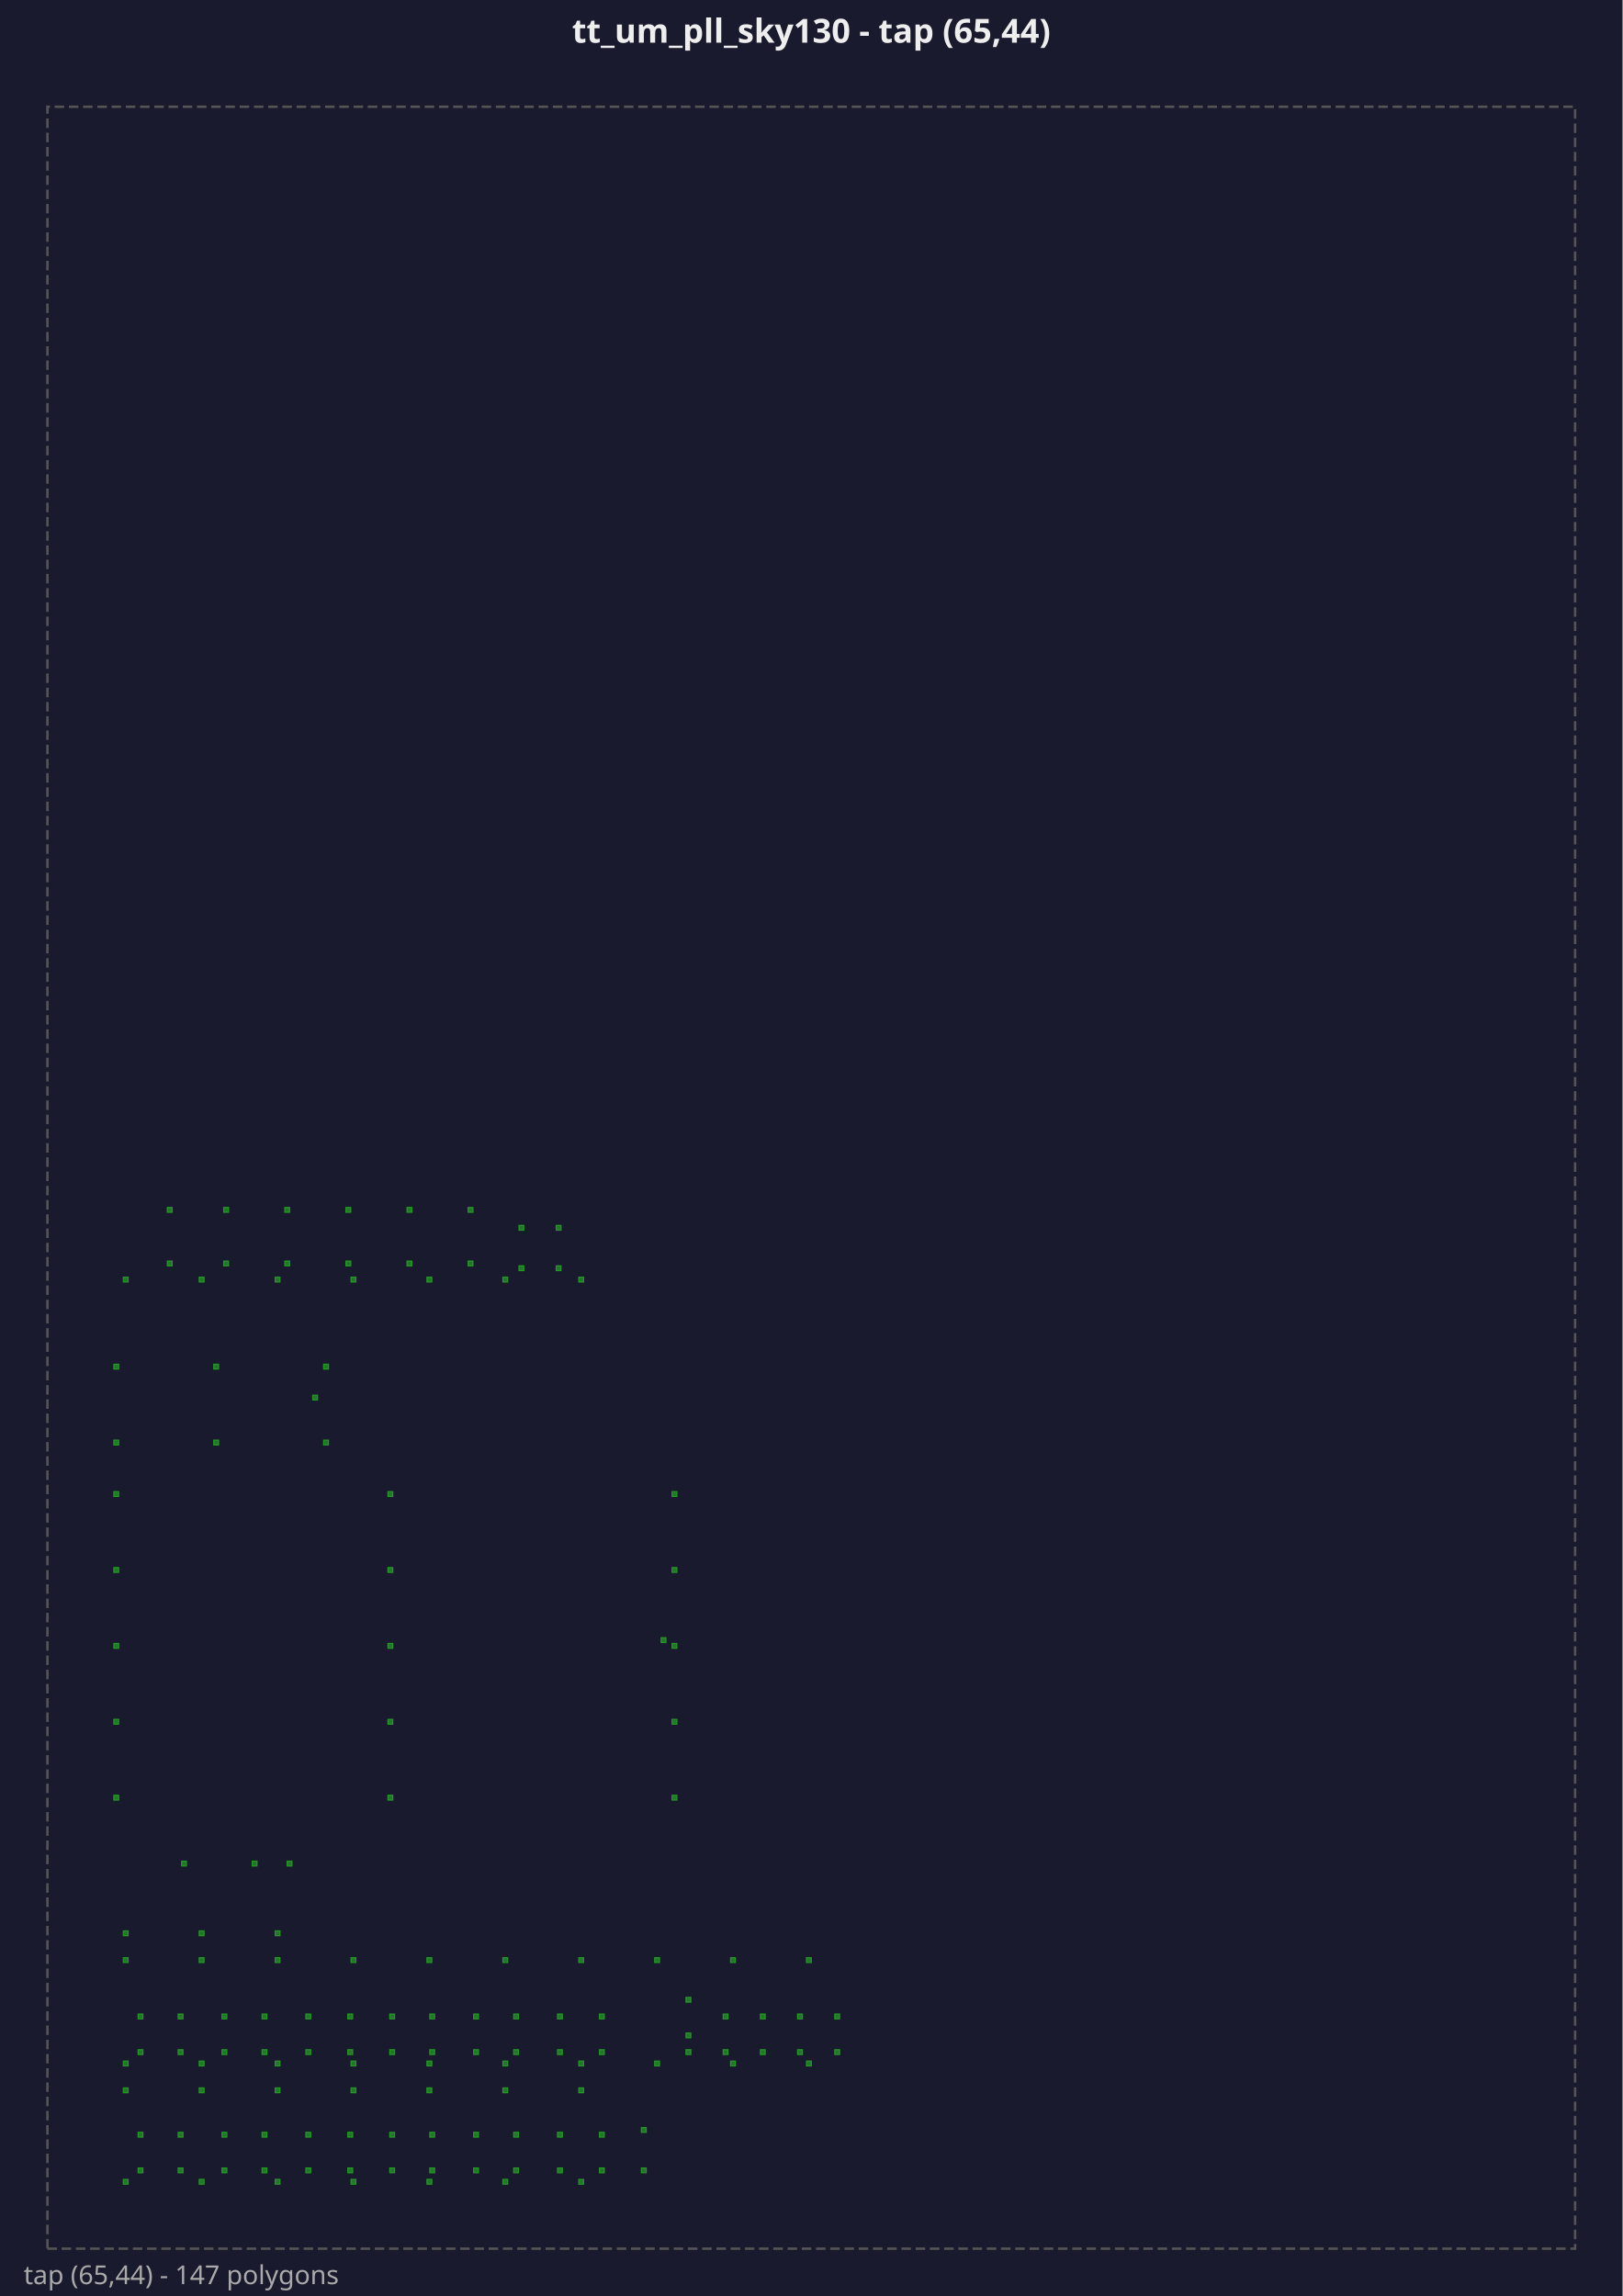
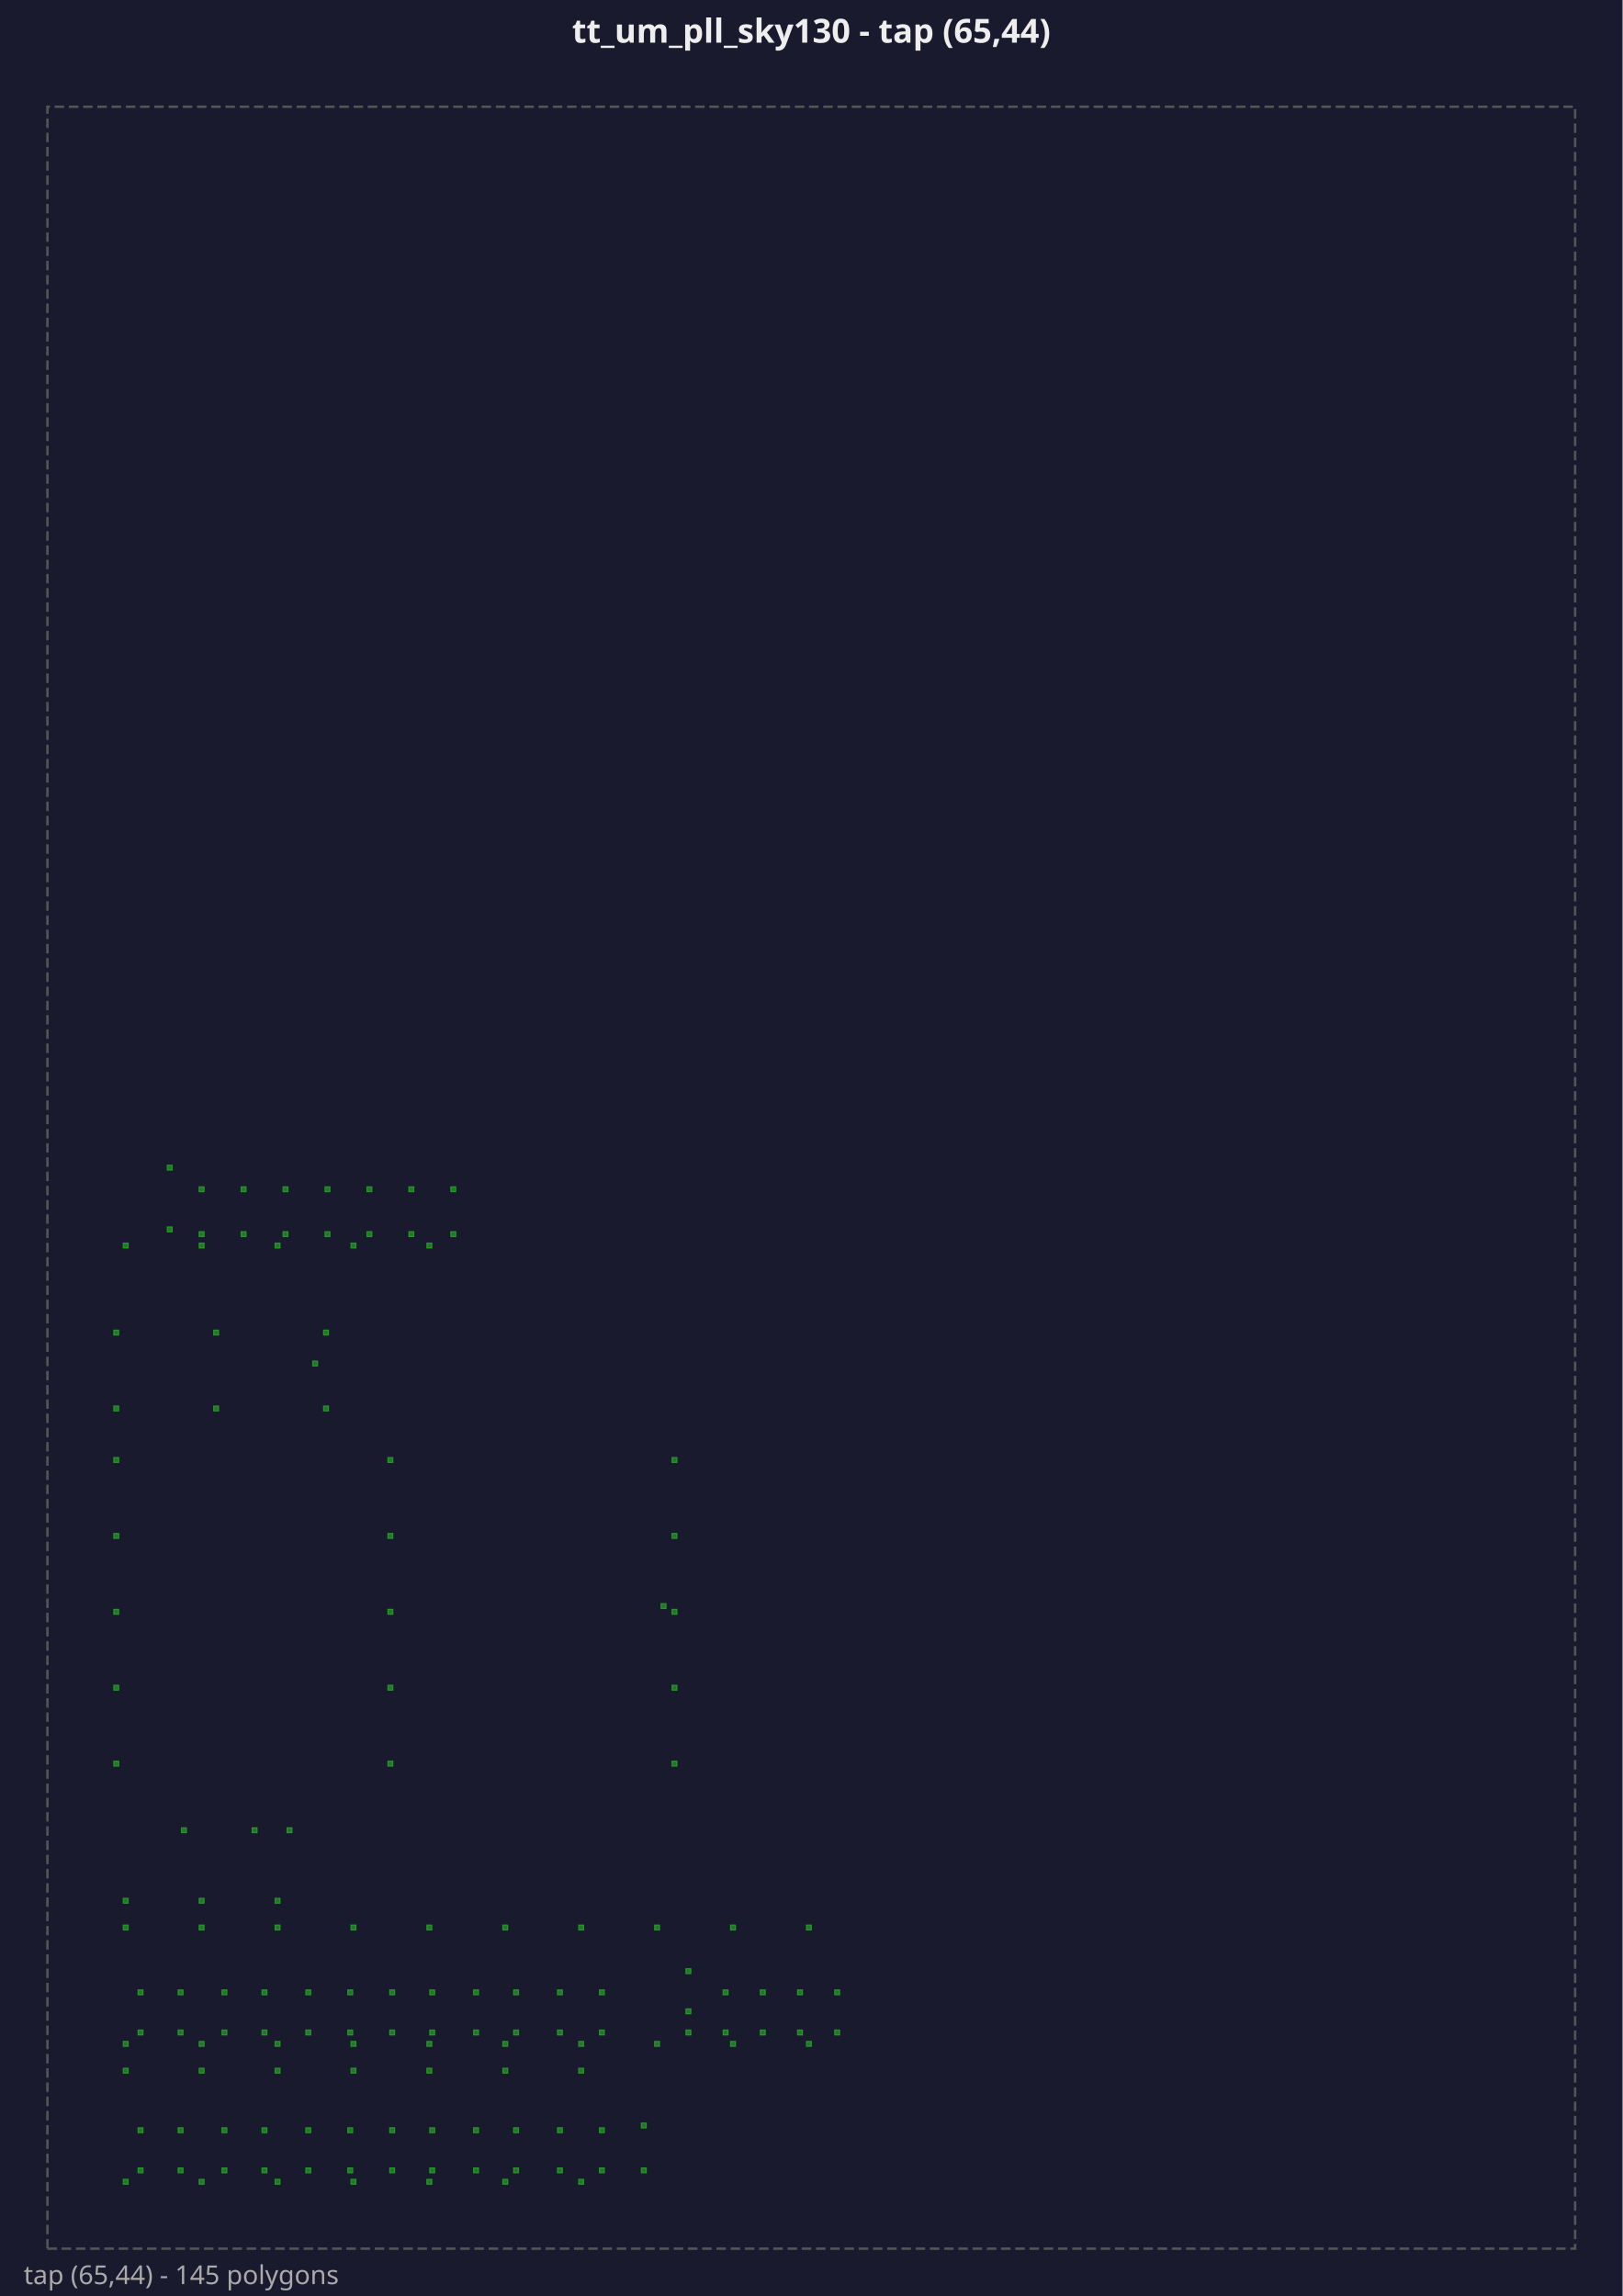
<svg xmlns="http://www.w3.org/2000/svg" width="684.0" height="968.0" viewBox="0 0 684.0 968.0">
  <rect width="100%" height="100%" fill="#1a1a2e" />
  <text x="342.0" y="18" font-family="sans-serif" font-size="14" fill="#eee" text-anchor="middle" font-weight="bold">tt_um_pll_sky130 - tap (65,44)</text>
  <g transform="translate(0, 25)">
    <path d="M 20.00,923.04 L 664.00,923.04 L 664.00,20.00 L 20.00,20.00 Z" fill="none" stroke="#555555" stroke-width="1" stroke-dasharray="4,2" />
-     <path d="M 199.36,484.08 L 197.36,484.08 L 197.36,486.08 L 199.36,486.08 Z M 173.60,484.08 L 171.60,484.08 L 171.60,486.08 L 173.60,486.08 Z M 147.84,484.08 L 145.84,484.08 L 145.84,486.08 L 147.84,486.08 Z M 72.56,484.08 L 70.56,484.08 L 70.56,486.08 L 72.56,486.08 Z M 122.08,484.08 L 120.08,484.08 L 120.08,486.08 L 122.08,486.08 Z M 96.32,484.08 L 94.32,484.08 L 94.32,486.08 L 96.32,486.08 Z M 236.48,491.64 L 234.48,491.64 L 234.48,493.64 L 236.48,493.64 Z M 220.80,491.64 L 218.80,491.64 L 218.80,493.64 L 220.80,493.64 Z M 96.32,506.68 L 94.32,506.68 L 94.32,508.68 L 96.32,508.68 Z M 122.08,506.68 L 120.08,506.68 L 120.08,508.68 L 122.08,508.68 Z M 147.84,506.68 L 145.84,506.68 L 145.84,508.68 L 147.84,508.68 Z M 199.36,506.68 L 197.36,506.68 L 197.36,508.68 L 199.36,508.68 Z M 173.60,506.68 L 171.60,506.68 L 171.60,508.68 L 173.60,508.68 Z M 72.56,506.68 L 70.56,506.68 L 70.56,508.68 L 72.56,508.68 Z M 220.80,508.68 L 218.80,508.68 L 218.80,510.68 L 220.80,510.68 Z M 236.48,508.68 L 234.48,508.68 L 234.48,510.68 L 236.48,510.68 Z M 150.00,513.48 L 148.00,513.48 L 148.00,515.48 L 150.00,515.48 Z M 118.00,513.48 L 116.00,513.48 L 116.00,515.48 L 118.00,515.48 Z M 86.00,513.48 L 84.00,513.48 L 84.00,515.48 L 86.00,515.48 Z M 54.00,513.48 L 52.00,513.48 L 52.00,515.48 L 54.00,515.48 Z M 182.00,513.48 L 180.00,513.48 L 180.00,515.48 L 182.00,515.48 Z M 214.00,513.48 L 212.00,513.48 L 212.00,515.48 L 214.00,515.48 Z M 246.00,513.48 L 244.00,513.48 L 244.00,515.48 L 246.00,515.48 Z M 92.12,550.18 L 90.12,550.18 L 90.12,552.18 L 92.12,552.18 Z M 138.44,550.18 L 136.44,550.18 L 136.44,552.18 L 138.44,552.18 Z M 50.00,550.18 L 48.00,550.18 L 48.00,552.18 L 50.00,552.18 Z M 133.84,563.22 L 131.84,563.22 L 131.84,565.22 L 133.84,565.22 Z M 138.44,582.18 L 136.44,582.18 L 136.44,584.18 L 138.44,584.18 Z M 50.00,582.18 L 48.00,582.18 L 48.00,584.18 L 50.00,584.18 Z M 92.12,582.18 L 90.12,582.18 L 90.12,584.18 L 92.12,584.18 Z M 165.56,603.90 L 163.56,603.90 L 163.56,605.90 L 165.56,605.90 Z M 285.32,603.90 L 283.32,603.90 L 283.32,605.90 L 285.32,605.90 Z M 50.00,603.90 L 48.00,603.90 L 48.00,605.90 L 50.00,605.90 Z M 50.00,635.90 L 48.00,635.90 L 48.00,637.90 L 50.00,637.90 Z M 165.56,635.90 L 163.56,635.90 L 163.56,637.90 L 165.56,637.90 Z M 285.32,635.90 L 283.32,635.90 L 283.32,637.90 L 285.32,637.90 Z M 280.72,665.48 L 278.72,665.48 L 278.72,667.48 L 280.72,667.48 Z M 165.56,667.90 L 163.56,667.90 L 163.56,669.90 L 165.56,669.90 Z M 285.32,667.90 L 283.32,667.90 L 283.32,669.90 L 285.32,669.90 Z M 50.00,667.90 L 48.00,667.90 L 48.00,669.90 L 50.00,669.90 Z M 285.32,699.90 L 283.32,699.90 L 283.32,701.90 L 285.32,701.90 Z M 50.00,699.90 L 48.00,699.90 L 48.00,701.90 L 50.00,701.90 Z M 165.56,699.90 L 163.56,699.90 L 163.56,701.90 L 165.56,701.90 Z M 285.32,731.90 L 283.32,731.90 L 283.32,733.90 L 285.32,733.90 Z M 165.56,731.90 L 163.56,731.90 L 163.56,733.90 L 165.56,733.90 Z M 50.00,731.90 L 48.00,731.90 L 48.00,733.90 L 50.00,733.90 Z M 123.04,759.68 L 121.04,759.68 L 121.04,761.68 L 123.04,761.68 Z M 108.32,759.68 L 106.32,759.68 L 106.32,761.68 L 108.32,761.68 Z M 78.56,759.68 L 76.56,759.68 L 76.56,761.68 L 78.56,761.68 Z M 118.00,789.08 L 116.00,789.08 L 116.00,791.08 L 118.00,791.08 Z M 86.00,789.08 L 84.00,789.08 L 84.00,791.08 L 86.00,791.08 Z M 54.00,789.08 L 52.00,789.08 L 52.00,791.08 L 54.00,791.08 Z M 182.00,800.38 L 180.00,800.38 L 180.00,802.38 L 182.00,802.38 Z M 86.00,800.38 L 84.00,800.38 L 84.00,802.38 L 86.00,802.38 Z M 342.00,800.38 L 340.00,800.38 L 340.00,802.38 L 342.00,802.38 Z M 310.00,800.38 L 308.00,800.38 L 308.00,802.38 L 310.00,802.38 Z M 278.00,800.38 L 276.00,800.38 L 276.00,802.38 L 278.00,802.38 Z M 246.00,800.38 L 244.00,800.38 L 244.00,802.38 L 246.00,802.38 Z M 214.00,800.38 L 212.00,800.38 L 212.00,802.38 L 214.00,802.38 Z M 54.00,800.38 L 52.00,800.38 L 52.00,802.38 L 54.00,802.38 Z M 150.00,800.38 L 148.00,800.38 L 148.00,802.38 L 150.00,802.38 Z M 118.00,800.38 L 116.00,800.38 L 116.00,802.38 L 118.00,802.38 Z M 291.20,817.10 L 289.20,817.10 L 289.20,819.10 L 291.20,819.10 Z M 353.92,824.14 L 351.92,824.14 L 351.92,826.14 L 353.92,826.14 Z M 338.24,824.14 L 336.24,824.14 L 336.24,826.14 L 338.24,826.14 Z M 322.56,824.14 L 320.56,824.14 L 320.56,826.14 L 322.56,826.14 Z M 306.88,824.14 L 304.88,824.14 L 304.88,826.14 L 306.88,826.14 Z M 254.72,824.14 L 252.72,824.14 L 252.72,826.14 L 254.72,826.14 Z M 237.04,824.14 L 235.04,824.14 L 235.04,826.14 L 237.04,826.14 Z M 201.68,824.14 L 199.68,824.14 L 199.68,826.14 L 201.68,826.14 Z M 166.32,824.14 L 164.32,824.14 L 164.32,826.14 L 166.32,826.14 Z M 218.56,824.14 L 216.56,824.14 L 216.56,826.14 L 218.56,826.14 Z M 183.20,824.14 L 181.20,824.14 L 181.20,826.14 L 183.20,826.14 Z M 148.64,824.14 L 146.64,824.14 L 146.64,826.14 L 148.64,826.14 Z M 130.96,824.14 L 128.96,824.14 L 128.96,826.14 L 130.96,826.14 Z M 95.60,824.14 L 93.60,824.14 L 93.60,826.14 L 95.60,826.14 Z M 60.24,824.14 L 58.24,824.14 L 58.24,826.14 L 60.24,826.14 Z M 112.48,824.14 L 110.48,824.14 L 110.48,826.14 L 112.48,826.14 Z M 77.12,824.14 L 75.12,824.14 L 75.12,826.14 L 77.12,826.14 Z M 291.20,832.14 L 289.20,832.14 L 289.20,834.14 L 291.20,834.14 Z M 353.92,839.18 L 351.92,839.18 L 351.92,841.18 L 353.92,841.18 Z M 166.32,839.18 L 164.32,839.18 L 164.32,841.18 L 166.32,841.18 Z M 218.56,839.18 L 216.56,839.18 L 216.56,841.18 L 218.56,841.18 Z M 183.20,839.18 L 181.20,839.18 L 181.20,841.18 L 183.20,841.18 Z M 148.64,839.18 L 146.64,839.18 L 146.64,841.18 L 148.64,841.18 Z M 130.96,839.18 L 128.96,839.18 L 128.96,841.18 L 130.96,841.18 Z M 95.60,839.18 L 93.60,839.18 L 93.60,841.18 L 95.60,841.18 Z M 60.24,839.18 L 58.24,839.18 L 58.24,841.18 L 60.24,841.18 Z M 112.48,839.18 L 110.48,839.18 L 110.48,841.18 L 112.48,841.18 Z M 77.12,839.18 L 75.12,839.18 L 75.12,841.18 L 77.12,841.18 Z M 201.68,839.18 L 199.68,839.18 L 199.68,841.18 L 201.68,841.18 Z M 237.04,839.18 L 235.04,839.18 L 235.04,841.18 L 237.04,841.18 Z M 254.72,839.18 L 252.72,839.18 L 252.72,841.18 L 254.72,841.18 Z M 291.20,839.18 L 289.20,839.18 L 289.20,841.18 L 291.20,841.18 Z M 306.88,839.18 L 304.88,839.18 L 304.88,841.18 L 306.88,841.18 Z M 322.56,839.18 L 320.56,839.18 L 320.56,841.18 L 322.56,841.18 Z M 338.24,839.18 L 336.24,839.18 L 336.24,841.18 L 338.24,841.18 Z M 86.00,843.98 L 84.00,843.98 L 84.00,845.98 L 86.00,845.98 Z M 54.00,843.98 L 52.00,843.98 L 52.00,845.98 L 54.00,845.98 Z M 310.00,843.98 L 308.00,843.98 L 308.00,845.98 L 310.00,845.98 Z M 278.00,843.98 L 276.00,843.98 L 276.00,845.98 L 278.00,845.98 Z M 246.00,843.98 L 244.00,843.98 L 244.00,845.98 L 246.00,845.98 Z M 214.00,843.98 L 212.00,843.98 L 212.00,845.98 L 214.00,845.98 Z M 182.00,843.98 L 180.00,843.98 L 180.00,845.98 L 182.00,845.98 Z M 150.00,843.98 L 148.00,843.98 L 148.00,845.98 L 150.00,845.98 Z M 118.00,843.98 L 116.00,843.98 L 116.00,845.98 L 118.00,845.98 Z M 342.00,843.98 L 340.00,843.98 L 340.00,845.98 L 342.00,845.98 Z M 214.00,855.28 L 212.00,855.28 L 212.00,857.28 L 214.00,857.28 Z M 182.00,855.28 L 180.00,855.28 L 180.00,857.28 L 182.00,857.28 Z M 246.00,855.28 L 244.00,855.28 L 244.00,857.28 L 246.00,857.28 Z M 150.00,855.28 L 148.00,855.28 L 148.00,857.28 L 150.00,857.28 Z M 118.00,855.28 L 116.00,855.28 L 116.00,857.28 L 118.00,857.28 Z M 86.00,855.28 L 84.00,855.28 L 84.00,857.28 L 86.00,857.28 Z M 54.00,855.28 L 52.00,855.28 L 52.00,857.28 L 54.00,857.28 Z M 272.40,872.00 L 270.40,872.00 L 270.40,874.00 L 272.40,874.00 Z M 60.24,874.00 L 58.24,874.00 L 58.24,876.00 L 60.24,876.00 Z M 77.12,874.00 L 75.12,874.00 L 75.12,876.00 L 77.12,876.00 Z M 95.60,874.00 L 93.60,874.00 L 93.60,876.00 L 95.60,876.00 Z M 130.96,874.00 L 128.96,874.00 L 128.96,876.00 L 130.96,876.00 Z M 148.64,874.00 L 146.64,874.00 L 146.64,876.00 L 148.64,876.00 Z M 112.48,874.00 L 110.48,874.00 L 110.48,876.00 L 112.48,876.00 Z M 183.20,874.00 L 181.20,874.00 L 181.20,876.00 L 183.20,876.00 Z M 218.56,874.00 L 216.56,874.00 L 216.56,876.00 L 218.56,876.00 Z M 166.32,874.00 L 164.32,874.00 L 164.32,876.00 L 166.32,876.00 Z M 201.68,874.00 L 199.68,874.00 L 199.68,876.00 L 201.68,876.00 Z M 237.04,874.00 L 235.04,874.00 L 235.04,876.00 L 237.04,876.00 Z M 254.72,874.00 L 252.72,874.00 L 252.72,876.00 L 254.72,876.00 Z M 77.12,889.04 L 75.12,889.04 L 75.12,891.04 L 77.12,891.04 Z M 201.68,889.04 L 199.68,889.04 L 199.68,891.04 L 201.68,891.04 Z M 112.48,889.04 L 110.48,889.04 L 110.48,891.04 L 112.48,891.04 Z M 95.60,889.04 L 93.60,889.04 L 93.60,891.04 L 95.60,891.04 Z M 272.40,889.04 L 270.40,889.04 L 270.40,891.04 L 272.40,891.04 Z M 254.72,889.04 L 252.72,889.04 L 252.72,891.04 L 254.72,891.04 Z M 237.04,889.04 L 235.04,889.04 L 235.04,891.04 L 237.04,891.04 Z M 166.32,889.04 L 164.32,889.04 L 164.32,891.04 L 166.32,891.04 Z M 218.56,889.04 L 216.56,889.04 L 216.56,891.04 L 218.56,891.04 Z M 183.20,889.04 L 181.20,889.04 L 181.20,891.04 L 183.20,891.04 Z M 148.64,889.04 L 146.64,889.04 L 146.64,891.04 L 148.64,891.04 Z M 130.96,889.04 L 128.96,889.04 L 128.96,891.04 L 130.96,891.04 Z M 60.24,889.04 L 58.24,889.04 L 58.24,891.04 L 60.24,891.04 Z M 246.00,893.84 L 244.00,893.84 L 244.00,895.84 L 246.00,895.84 Z M 214.00,893.84 L 212.00,893.84 L 212.00,895.84 L 214.00,895.84 Z M 182.00,893.84 L 180.00,893.84 L 180.00,895.84 L 182.00,895.84 Z M 150.00,893.84 L 148.00,893.84 L 148.00,895.84 L 150.00,895.84 Z M 118.00,893.84 L 116.00,893.84 L 116.00,895.84 L 118.00,895.84 Z M 86.00,893.84 L 84.00,893.84 L 84.00,895.84 L 86.00,895.84 Z M 54.00,893.84 L 52.00,893.84 L 52.00,895.84 L 54.00,895.84 Z" fill="#33CC33" fill-opacity="0.5" stroke="#229922" stroke-width="0.5" />
-     <text x="10" y="938" font-family="sans-serif" font-size="11" fill="#aaaaaa">tap (65,44) - 147 polygons</text>
+     <path d="M 72.56,466.30 L 70.56,466.30 L 70.56,468.30 L 72.56,468.30 Z M 192.08,475.40 L 190.08,475.40 L 190.08,477.40 L 192.08,477.40 Z M 156.72,475.40 L 154.72,475.40 L 154.72,477.40 L 156.72,477.40 Z M 139.04,475.40 L 137.04,475.40 L 137.04,477.40 L 139.04,477.40 Z M 121.36,475.40 L 119.36,475.40 L 119.36,477.40 L 121.36,477.40 Z M 103.68,475.40 L 101.68,475.40 L 101.68,477.40 L 103.68,477.40 Z M 174.40,475.40 L 172.40,475.40 L 172.40,477.40 L 174.40,477.40 Z M 86.00,475.40 L 84.00,475.40 L 84.00,477.40 L 86.00,477.40 Z M 72.56,492.32 L 70.56,492.32 L 70.56,494.32 L 72.56,494.32 Z M 86.00,494.32 L 84.00,494.32 L 84.00,496.32 L 86.00,496.32 Z M 156.72,494.32 L 154.72,494.32 L 154.72,496.32 L 156.72,496.32 Z M 139.04,494.32 L 137.04,494.32 L 137.04,496.32 L 139.04,496.32 Z M 121.36,494.32 L 119.36,494.32 L 119.36,496.32 L 121.36,496.32 Z M 174.40,494.32 L 172.40,494.32 L 172.40,496.32 L 174.40,496.32 Z M 103.68,494.32 L 101.68,494.32 L 101.68,496.32 L 103.68,496.32 Z M 192.08,494.32 L 190.08,494.32 L 190.08,496.32 L 192.08,496.32 Z M 182.00,499.12 L 180.00,499.12 L 180.00,501.12 L 182.00,501.12 Z M 150.00,499.12 L 148.00,499.12 L 148.00,501.12 L 150.00,501.12 Z M 118.00,499.12 L 116.00,499.12 L 116.00,501.12 L 118.00,501.12 Z M 86.00,499.12 L 84.00,499.12 L 84.00,501.12 L 86.00,501.12 Z M 54.00,499.12 L 52.00,499.12 L 52.00,501.12 L 54.00,501.12 Z M 92.12,535.82 L 90.12,535.82 L 90.12,537.82 L 92.12,537.82 Z M 138.44,535.82 L 136.44,535.82 L 136.44,537.82 L 138.44,537.82 Z M 50.00,535.82 L 48.00,535.82 L 48.00,537.82 L 50.00,537.82 Z M 133.84,548.86 L 131.84,548.86 L 131.84,550.86 L 133.84,550.86 Z M 138.44,567.82 L 136.44,567.82 L 136.44,569.82 L 138.44,569.82 Z M 50.00,567.82 L 48.00,567.82 L 48.00,569.82 L 50.00,569.82 Z M 92.12,567.82 L 90.12,567.82 L 90.12,569.82 L 92.12,569.82 Z M 50.00,589.54 L 48.00,589.54 L 48.00,591.54 L 50.00,591.54 Z M 165.56,589.54 L 163.56,589.54 L 163.56,591.54 L 165.56,591.54 Z M 285.32,589.54 L 283.32,589.54 L 283.32,591.54 L 285.32,591.54 Z M 285.32,621.54 L 283.32,621.54 L 283.32,623.54 L 285.32,623.54 Z M 165.56,621.54 L 163.56,621.54 L 163.56,623.54 L 165.56,623.54 Z M 50.00,621.54 L 48.00,621.54 L 48.00,623.54 L 50.00,623.54 Z M 280.72,651.12 L 278.72,651.12 L 278.72,653.12 L 280.72,653.12 Z M 285.32,653.54 L 283.32,653.54 L 283.32,655.54 L 285.32,655.54 Z M 50.00,653.54 L 48.00,653.54 L 48.00,655.54 L 50.00,655.54 Z M 165.56,653.54 L 163.56,653.54 L 163.56,655.54 L 165.56,655.54 Z M 285.32,685.54 L 283.32,685.54 L 283.32,687.54 L 285.32,687.54 Z M 50.00,685.54 L 48.00,685.54 L 48.00,687.54 L 50.00,687.54 Z M 165.56,685.54 L 163.56,685.54 L 163.56,687.54 L 165.56,687.54 Z M 285.32,717.54 L 283.32,717.54 L 283.32,719.54 L 285.32,719.54 Z M 165.56,717.54 L 163.56,717.54 L 163.56,719.54 L 165.56,719.54 Z M 50.00,717.54 L 48.00,717.54 L 48.00,719.54 L 50.00,719.54 Z M 78.56,745.64 L 76.56,745.64 L 76.56,747.64 L 78.56,747.64 Z M 108.32,745.64 L 106.32,745.64 L 106.32,747.64 L 108.32,747.64 Z M 123.04,745.64 L 121.04,745.64 L 121.04,747.64 L 123.04,747.64 Z M 118.00,775.36 L 116.00,775.36 L 116.00,777.36 L 118.00,777.36 Z M 86.00,775.36 L 84.00,775.36 L 84.00,777.36 L 86.00,777.36 Z M 54.00,775.36 L 52.00,775.36 L 52.00,777.36 L 54.00,777.36 Z M 214.00,786.66 L 212.00,786.66 L 212.00,788.66 L 214.00,788.66 Z M 86.00,786.66 L 84.00,786.66 L 84.00,788.66 L 86.00,788.66 Z M 342.00,786.66 L 340.00,786.66 L 340.00,788.66 L 342.00,788.66 Z M 310.00,786.66 L 308.00,786.66 L 308.00,788.66 L 310.00,788.66 Z M 278.00,786.66 L 276.00,786.66 L 276.00,788.66 L 278.00,788.66 Z M 246.00,786.66 L 244.00,786.66 L 244.00,788.66 L 246.00,788.66 Z M 54.00,786.66 L 52.00,786.66 L 52.00,788.66 L 54.00,788.66 Z M 182.00,786.66 L 180.00,786.66 L 180.00,788.66 L 182.00,788.66 Z M 150.00,786.66 L 148.00,786.66 L 148.00,788.66 L 150.00,788.66 Z M 118.00,786.66 L 116.00,786.66 L 116.00,788.66 L 118.00,788.66 Z M 291.20,805.06 L 289.20,805.06 L 289.20,807.06 L 291.20,807.06 Z M 353.92,813.98 L 351.92,813.98 L 351.92,815.98 L 353.92,815.98 Z M 338.24,813.98 L 336.24,813.98 L 336.24,815.98 L 338.24,815.98 Z M 322.56,813.98 L 320.56,813.98 L 320.56,815.98 L 322.56,815.98 Z M 306.88,813.98 L 304.88,813.98 L 304.88,815.98 L 306.88,815.98 Z M 254.72,813.98 L 252.72,813.98 L 252.72,815.98 L 254.72,815.98 Z M 237.04,813.98 L 235.04,813.98 L 235.04,815.98 L 237.04,815.98 Z M 201.68,813.98 L 199.68,813.98 L 199.68,815.98 L 201.68,815.98 Z M 166.32,813.98 L 164.32,813.98 L 164.32,815.98 L 166.32,815.98 Z M 218.56,813.98 L 216.56,813.98 L 216.56,815.98 L 218.56,815.98 Z M 183.20,813.98 L 181.20,813.98 L 181.20,815.98 L 183.20,815.98 Z M 148.64,813.98 L 146.64,813.98 L 146.64,815.98 L 148.64,815.98 Z M 130.96,813.98 L 128.96,813.98 L 128.96,815.98 L 130.96,815.98 Z M 95.60,813.98 L 93.60,813.98 L 93.60,815.98 L 95.60,815.98 Z M 60.24,813.98 L 58.24,813.98 L 58.24,815.98 L 60.24,815.98 Z M 112.48,813.98 L 110.48,813.98 L 110.48,815.98 L 112.48,815.98 Z M 77.12,813.98 L 75.12,813.98 L 75.12,815.98 L 77.12,815.98 Z M 291.20,821.98 L 289.20,821.98 L 289.20,823.98 L 291.20,823.98 Z M 353.92,830.90 L 351.92,830.90 L 351.92,832.90 L 353.92,832.90 Z M 166.32,830.90 L 164.32,830.90 L 164.32,832.90 L 166.32,832.90 Z M 218.56,830.90 L 216.56,830.90 L 216.56,832.90 L 218.56,832.90 Z M 183.20,830.90 L 181.20,830.90 L 181.20,832.90 L 183.20,832.90 Z M 148.64,830.90 L 146.64,830.90 L 146.64,832.90 L 148.64,832.90 Z M 130.96,830.90 L 128.96,830.90 L 128.96,832.90 L 130.96,832.90 Z M 95.60,830.90 L 93.60,830.90 L 93.60,832.90 L 95.60,832.90 Z M 60.24,830.90 L 58.24,830.90 L 58.24,832.90 L 60.24,832.90 Z M 112.48,830.90 L 110.48,830.90 L 110.48,832.90 L 112.48,832.90 Z M 77.12,830.90 L 75.12,830.90 L 75.12,832.90 L 77.12,832.90 Z M 201.68,830.90 L 199.68,830.90 L 199.68,832.90 L 201.68,832.90 Z M 237.04,830.90 L 235.04,830.90 L 235.04,832.90 L 237.04,832.90 Z M 254.72,830.90 L 252.72,830.90 L 252.72,832.90 L 254.72,832.90 Z M 291.20,830.90 L 289.20,830.90 L 289.20,832.90 L 291.20,832.90 Z M 306.88,830.90 L 304.88,830.90 L 304.88,832.90 L 306.88,832.90 Z M 322.56,830.90 L 320.56,830.90 L 320.56,832.90 L 322.56,832.90 Z M 338.24,830.90 L 336.24,830.90 L 336.24,832.90 L 338.24,832.90 Z M 86.00,835.70 L 84.00,835.70 L 84.00,837.70 L 86.00,837.70 Z M 54.00,835.70 L 52.00,835.70 L 52.00,837.70 L 54.00,837.70 Z M 310.00,835.70 L 308.00,835.70 L 308.00,837.70 L 310.00,837.70 Z M 278.00,835.70 L 276.00,835.70 L 276.00,837.70 L 278.00,837.70 Z M 246.00,835.70 L 244.00,835.70 L 244.00,837.70 L 246.00,837.70 Z M 214.00,835.70 L 212.00,835.70 L 212.00,837.70 L 214.00,837.70 Z M 182.00,835.70 L 180.00,835.70 L 180.00,837.70 L 182.00,837.70 Z M 150.00,835.70 L 148.00,835.70 L 148.00,837.70 L 150.00,837.70 Z M 118.00,835.70 L 116.00,835.70 L 116.00,837.70 L 118.00,837.70 Z M 342.00,835.70 L 340.00,835.70 L 340.00,837.70 L 342.00,837.70 Z M 214.00,847.00 L 212.00,847.00 L 212.00,849.00 L 214.00,849.00 Z M 182.00,847.00 L 180.00,847.00 L 180.00,849.00 L 182.00,849.00 Z M 246.00,847.00 L 244.00,847.00 L 244.00,849.00 L 246.00,849.00 Z M 150.00,847.00 L 148.00,847.00 L 148.00,849.00 L 150.00,849.00 Z M 118.00,847.00 L 116.00,847.00 L 116.00,849.00 L 118.00,849.00 Z M 86.00,847.00 L 84.00,847.00 L 84.00,849.00 L 86.00,849.00 Z M 54.00,847.00 L 52.00,847.00 L 52.00,849.00 L 54.00,849.00 Z M 272.40,870.12 L 270.40,870.12 L 270.40,872.12 L 272.40,872.12 Z M 60.24,872.12 L 58.24,872.12 L 58.24,874.12 L 60.24,874.12 Z M 77.12,872.12 L 75.12,872.12 L 75.12,874.12 L 77.12,874.12 Z M 95.60,872.12 L 93.60,872.12 L 93.60,874.12 L 95.60,874.12 Z M 130.96,872.12 L 128.96,872.12 L 128.96,874.12 L 130.96,874.12 Z M 148.64,872.12 L 146.64,872.12 L 146.64,874.12 L 148.64,874.12 Z M 112.48,872.12 L 110.48,872.12 L 110.48,874.12 L 112.48,874.12 Z M 183.20,872.12 L 181.20,872.12 L 181.20,874.12 L 183.20,874.12 Z M 218.56,872.12 L 216.56,872.12 L 216.56,874.12 L 218.56,874.12 Z M 166.32,872.12 L 164.32,872.12 L 164.32,874.12 L 166.32,874.12 Z M 201.68,872.12 L 199.68,872.12 L 199.68,874.12 L 201.68,874.12 Z M 237.04,872.12 L 235.04,872.12 L 235.04,874.12 L 237.04,874.12 Z M 254.72,872.12 L 252.72,872.12 L 252.72,874.12 L 254.72,874.12 Z M 77.12,889.04 L 75.12,889.04 L 75.12,891.04 L 77.12,891.04 Z M 201.68,889.04 L 199.68,889.04 L 199.68,891.04 L 201.68,891.04 Z M 112.48,889.04 L 110.48,889.04 L 110.48,891.04 L 112.48,891.04 Z M 95.60,889.04 L 93.60,889.04 L 93.60,891.04 L 95.60,891.04 Z M 272.40,889.04 L 270.40,889.04 L 270.40,891.04 L 272.40,891.04 Z M 254.72,889.04 L 252.72,889.04 L 252.72,891.04 L 254.72,891.04 Z M 237.04,889.04 L 235.04,889.04 L 235.04,891.04 L 237.04,891.04 Z M 166.32,889.04 L 164.32,889.04 L 164.32,891.04 L 166.32,891.04 Z M 218.56,889.04 L 216.56,889.04 L 216.56,891.04 L 218.56,891.04 Z M 183.20,889.04 L 181.20,889.04 L 181.20,891.04 L 183.20,891.04 Z M 148.64,889.04 L 146.64,889.04 L 146.64,891.04 L 148.64,891.04 Z M 130.96,889.04 L 128.96,889.04 L 128.96,891.04 L 130.96,891.04 Z M 60.24,889.04 L 58.24,889.04 L 58.24,891.04 L 60.24,891.04 Z M 246.00,893.84 L 244.00,893.84 L 244.00,895.84 L 246.00,895.84 Z M 214.00,893.84 L 212.00,893.84 L 212.00,895.84 L 214.00,895.84 Z M 182.00,893.84 L 180.00,893.84 L 180.00,895.84 L 182.00,895.84 Z M 150.00,893.84 L 148.00,893.84 L 148.00,895.84 L 150.00,895.84 Z M 118.00,893.84 L 116.00,893.84 L 116.00,895.84 L 118.00,895.84 Z M 86.00,893.84 L 84.00,893.84 L 84.00,895.84 L 86.00,895.84 Z M 54.00,893.84 L 52.00,893.84 L 52.00,895.84 L 54.00,895.84 Z" fill="#33CC33" fill-opacity="0.5" stroke="#229922" stroke-width="0.5" />
+     <text x="10" y="938" font-family="sans-serif" font-size="11" fill="#aaaaaa">tap (65,44) - 145 polygons</text>
  </g>
</svg>
